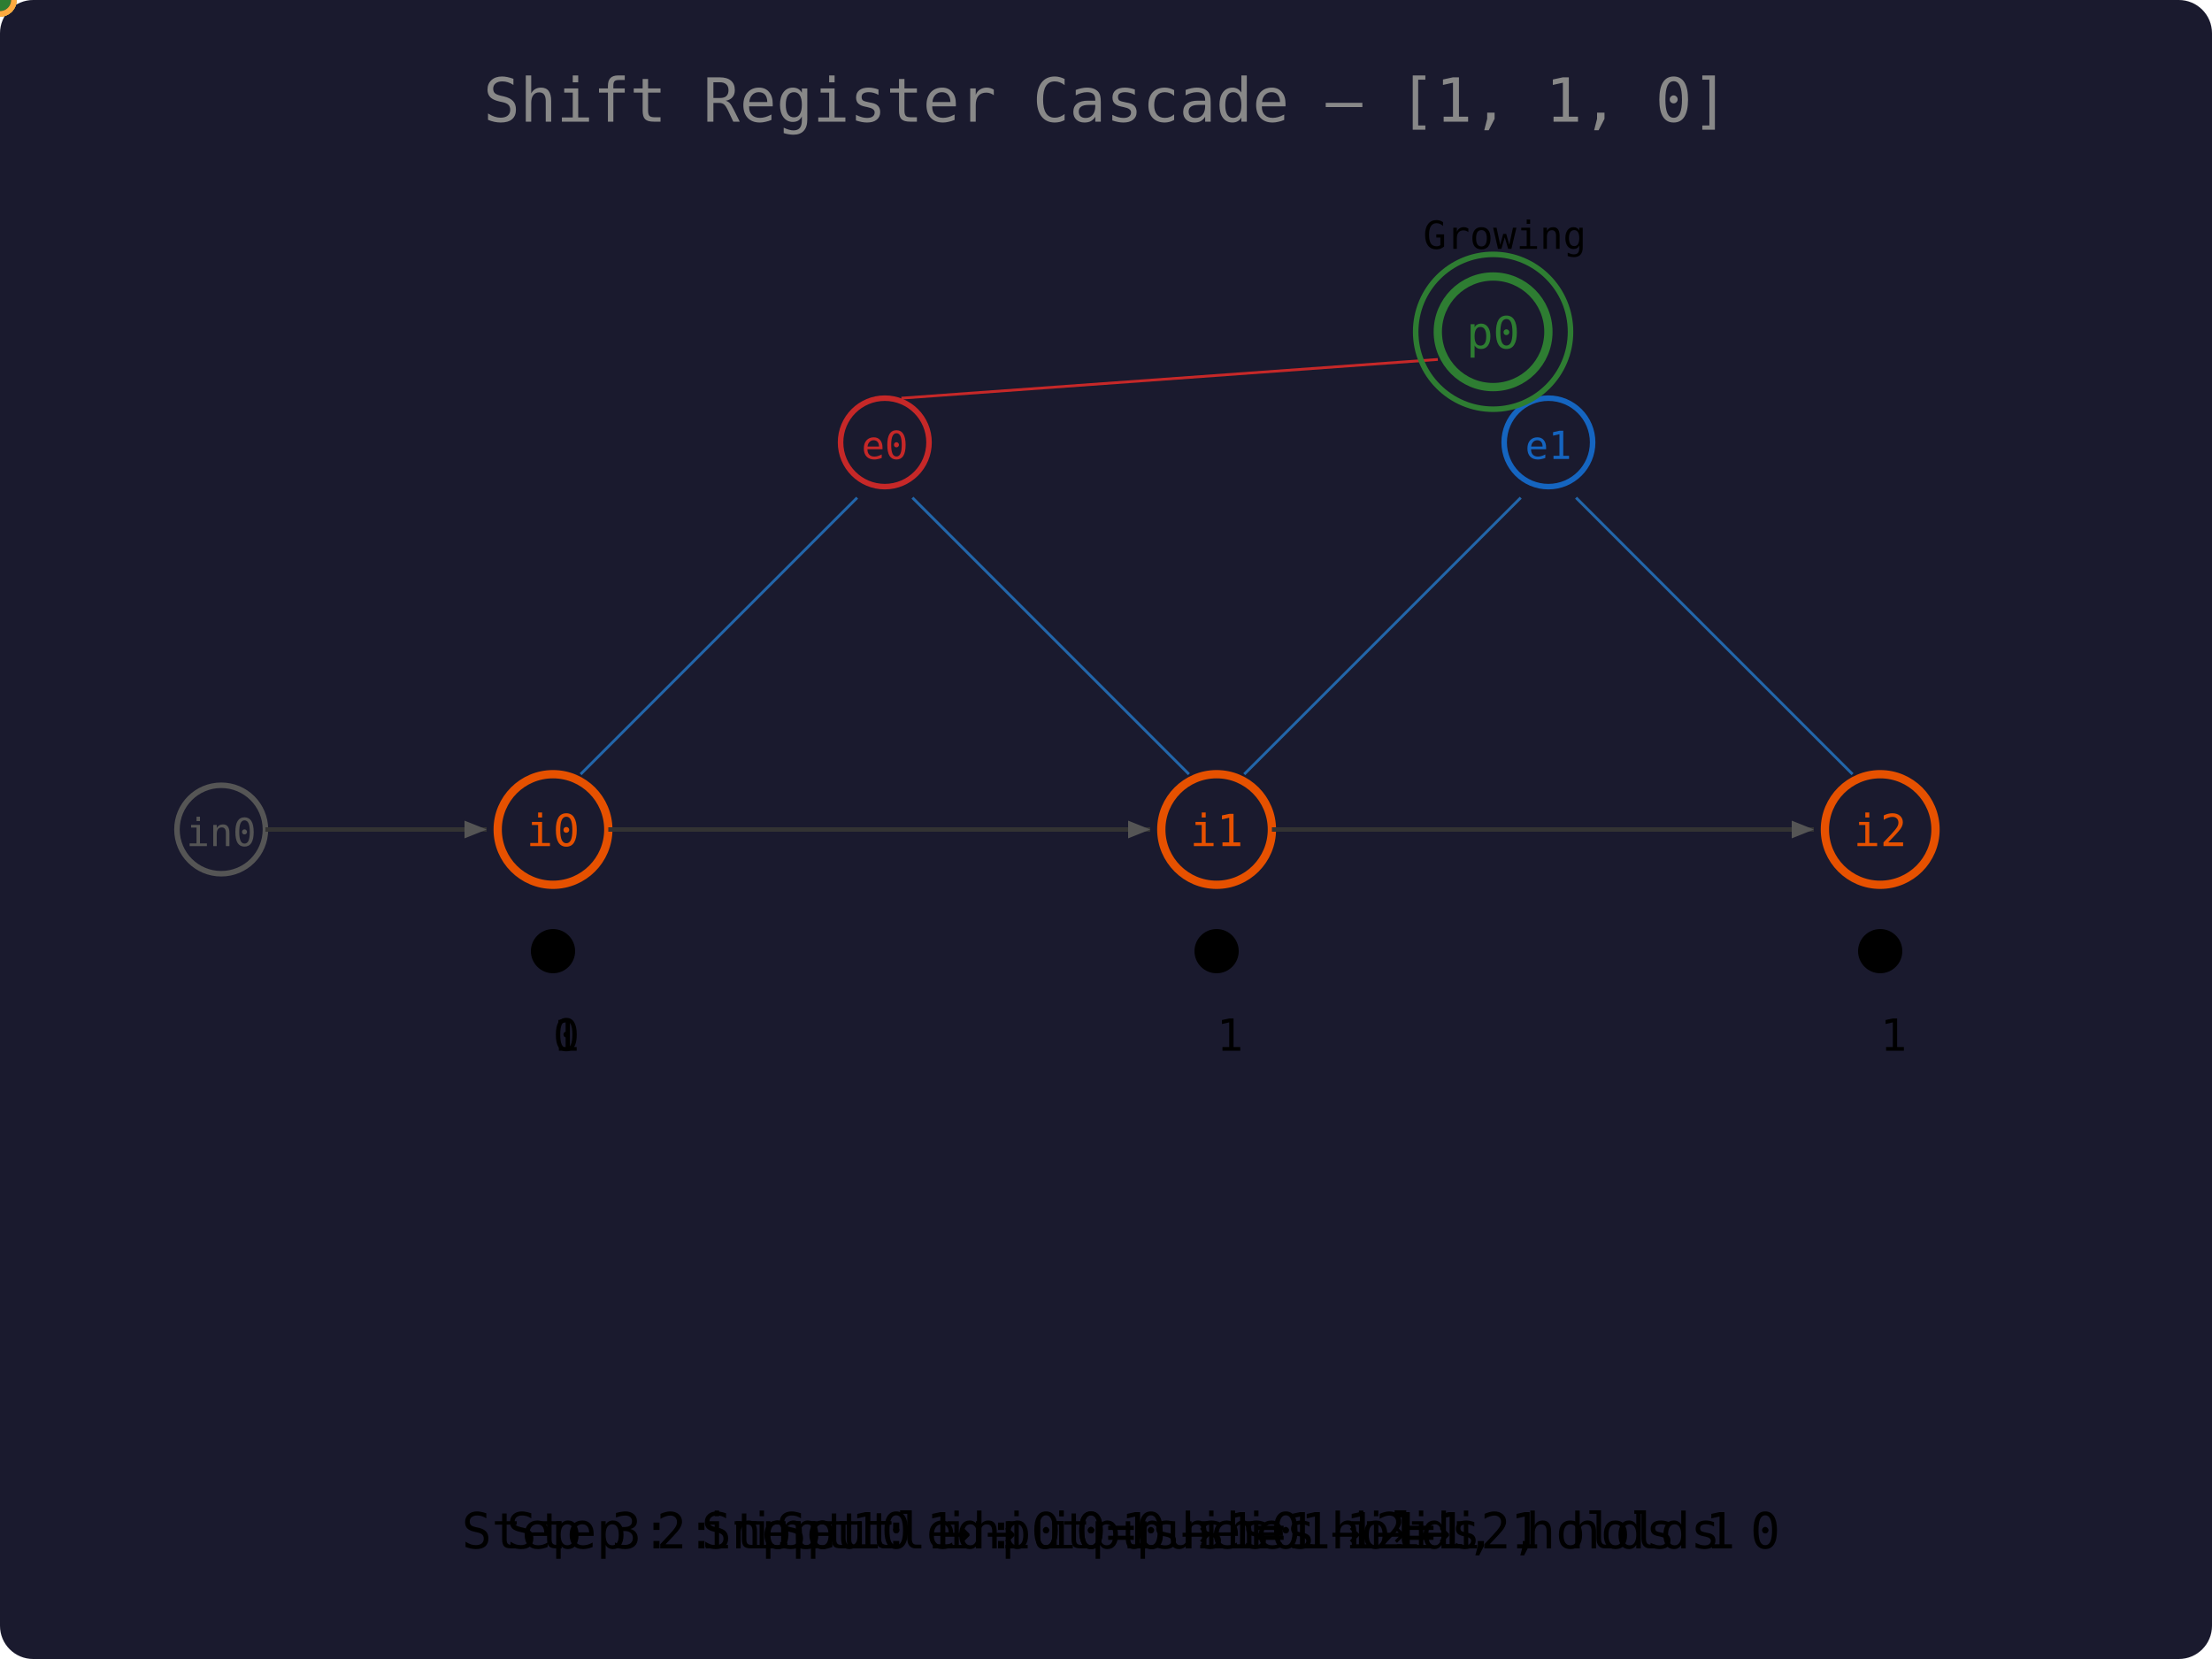
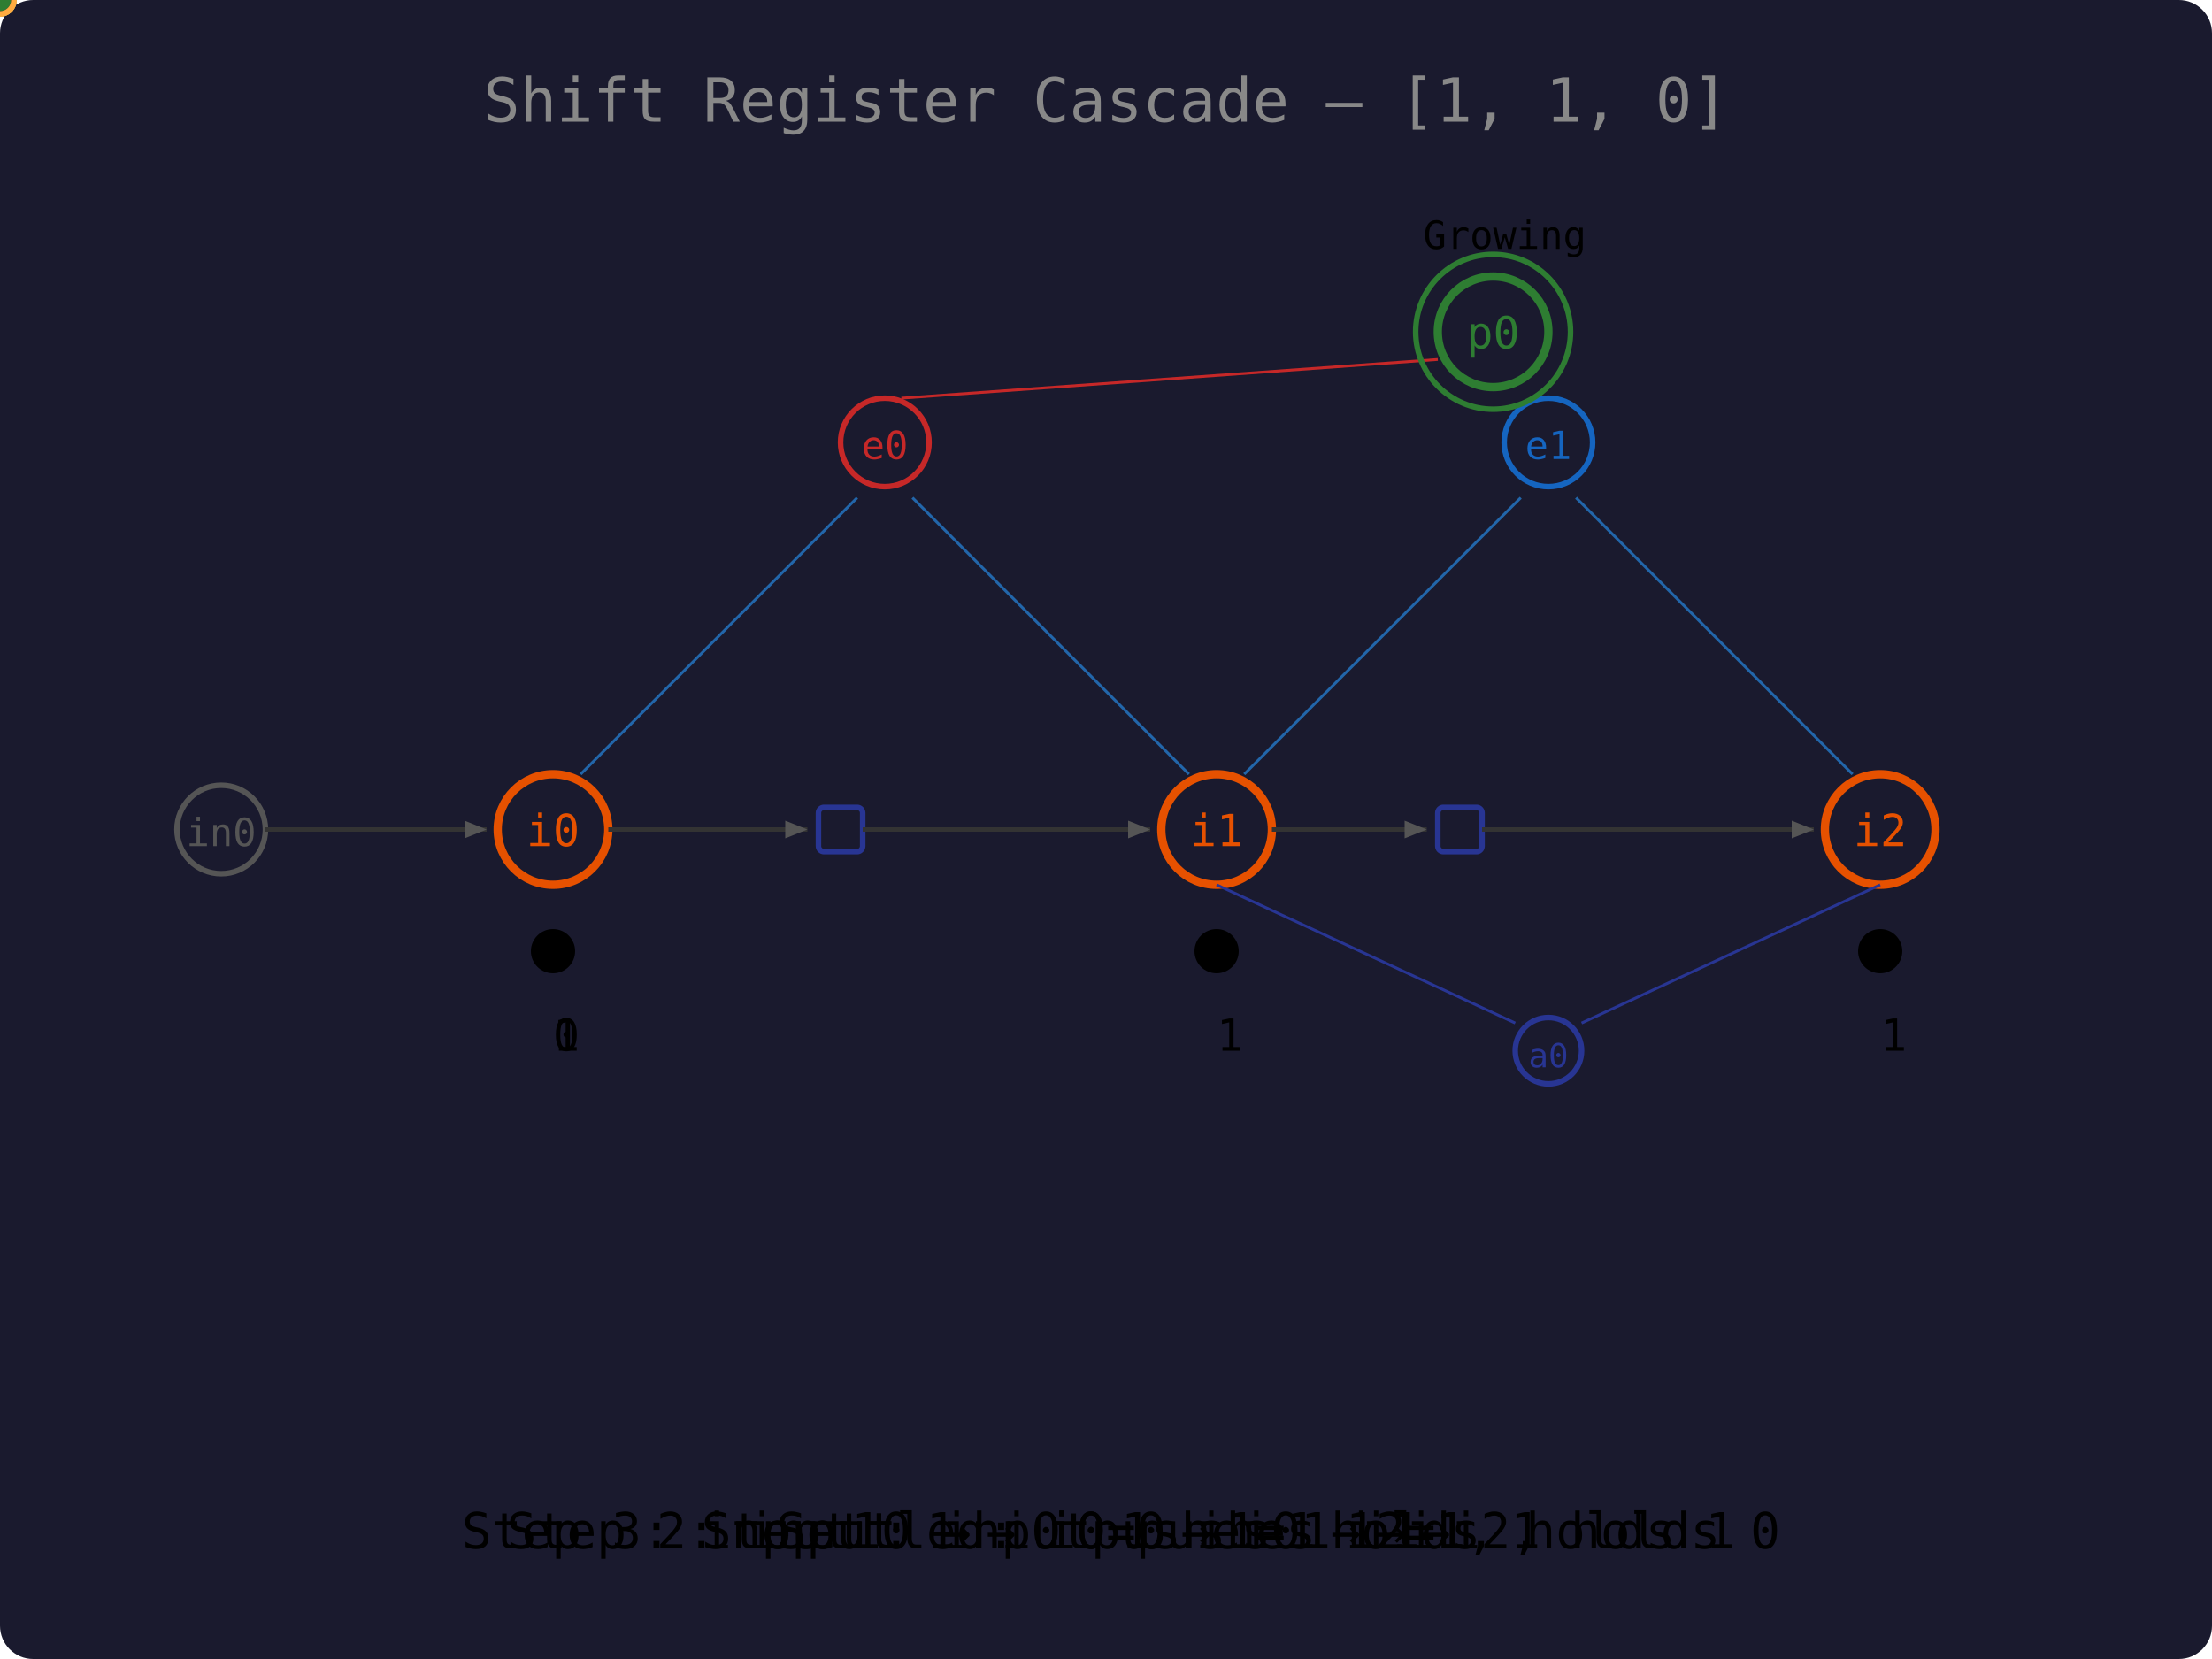
<svg xmlns="http://www.w3.org/2000/svg" viewBox="0 0 400 300" font-family="monospace" font-size="10">
  <defs>
    <marker id="arr" markerWidth="5" markerHeight="4" refX="5" refY="2" orient="auto">
      <path d="M0,0 L5,2 L0,4" fill="#555" />
    </marker>
  </defs>
  <rect width="400" height="300" fill="#1a1a2e" rx="6" />
  <text x="200" y="22" text-anchor="middle" font-size="11" fill="#888">Shift Register Cascade — [1, 1, 0]</text>
  <circle cx="40" cy="150" r="8" fill="none" stroke="#555" stroke-width="1" />
  <text x="40" y="153" text-anchor="middle" font-size="7" fill="#555">in0</text>
  <circle cx="100" cy="150" r="10" fill="none" stroke="#e65100" stroke-width="1.5" />
  <text x="100" y="153" text-anchor="middle" font-size="8" fill="#e65100">i0</text>
  <circle cx="160" cy="80" r="8" fill="none" stroke="#c62828" stroke-width="1" />
  <text x="160" y="83" text-anchor="middle" font-size="7" fill="#c62828">e0</text>
  <circle cx="220" cy="150" r="10" fill="none" stroke="#e65100" stroke-width="1.5" />
  <text x="220" y="153" text-anchor="middle" font-size="8" fill="#e65100">i1</text>
  <circle cx="270" cy="60" r="10" fill="none" stroke="#2e7d32" stroke-width="1.5" />
  <text x="270" y="63" text-anchor="middle" font-size="8" fill="#2e7d32">p0</text>
  <circle cx="280" cy="80" r="8" fill="none" stroke="#1565c0" stroke-width="1" />
  <text x="280" y="83" text-anchor="middle" font-size="7" fill="#1565c0">e1</text>
  <circle cx="340" cy="150" r="10" fill="none" stroke="#e65100" stroke-width="1.5" />
  <text x="340" y="153" text-anchor="middle" font-size="8" fill="#e65100">i2</text>
+   <rect x="148" y="146" width="8" height="8" fill="none" stroke="#283593" stroke-width="1" rx="1" />
+   <rect x="260" y="146" width="8" height="8" fill="none" stroke="#283593" stroke-width="1" rx="1" />
+   <circle cx="280" cy="190" r="6" fill="none" stroke="#283593" stroke-width="1" />
+   <text x="280" y="193" text-anchor="middle" font-size="6" fill="#283593">a0</text>
+   <line x1="220" y1="160" x2="274" y2="185" stroke="#283593" stroke-width="0.5" />
+   <line x1="340" y1="160" x2="286" y2="185" stroke="#283593" stroke-width="0.5" />
  <line x1="48" y1="150" x2="88" y2="150" stroke="#333" stroke-width="0.8" marker-end="url(#arr)" />
-   <line x1="110" y1="150" x2="208" y2="150" stroke="#333" stroke-width="0.8" marker-end="url(#arr)" />
-   <line x1="230" y1="150" x2="328" y2="150" stroke="#333" stroke-width="0.8" marker-end="url(#arr)" />
+   <line x1="110" y1="150" x2="146" y2="150" stroke="#333" stroke-width="0.8" marker-end="url(#arr)" />
+   <line x1="156" y1="150" x2="208" y2="150" stroke="#333" stroke-width="0.8" marker-end="url(#arr)" />
+   <line x1="230" y1="150" x2="258" y2="150" stroke="#333" stroke-width="0.8" marker-end="url(#arr)" />
+   <line x1="268" y1="150" x2="328" y2="150" stroke="#333" stroke-width="0.8" marker-end="url(#arr)" />
  <line x1="105" y1="140" x2="155" y2="90" stroke="#2266aa" stroke-width="0.5" />
  <line x1="215" y1="140" x2="165" y2="90" stroke="#2266aa" stroke-width="0.5" />
  <line x1="225" y1="140" x2="275" y2="90" stroke="#2266aa" stroke-width="0.5" />
  <line x1="335" y1="140" x2="285" y2="90" stroke="#2266aa" stroke-width="0.5" />
  <line x1="163" y1="72" x2="260" y2="65" stroke="#c62828" stroke-width="0.5" />
  <text x="200" y="280" text-anchor="middle" font-size="9">
    <animate attributeName="fill" values="#888;#888;#1a1a2e;#1a1a2e;#1a1a2e;#1a1a2e;#1a1a2e;#1a1a2e" dur="12s" repeatCount="indefinite" />
    Step 1: input 1 → i0 holds 1
  </text>
  <text x="200" y="280" text-anchor="middle" font-size="9">
    <animate attributeName="fill" values="#1a1a2e;#1a1a2e;#888;#888;#1a1a2e;#1a1a2e;#1a1a2e;#1a1a2e" dur="12s" repeatCount="indefinite" />
    Step 2: input 1 → i0 pushes 1→i1, holds 1
  </text>
  <text x="200" y="280" text-anchor="middle" font-size="9">
    <animate attributeName="fill" values="#1a1a2e;#1a1a2e;#1a1a2e;#1a1a2e;#888;#888;#1a1a2e;#1a1a2e" dur="12s" repeatCount="indefinite" />
    Step 3: input 0 → i0 pushes 1→i1→i2, holds 0
  </text>
  <text x="200" y="280" text-anchor="middle" font-size="9">
    <animate attributeName="fill" values="#1a1a2e;#1a1a2e;#1a1a2e;#1a1a2e;#1a1a2e;#1a1a2e;#888;#888" dur="12s" repeatCount="indefinite" />
    Settled: i0=0  i1=1  i2=1
  </text>
  <circle cx="100" cy="172" r="4">
    <animate attributeName="fill" values="#1a1a2e;#ffab40;#ffab40;#ffab40;#ffab40;#66bb6a;#66bb6a;#1a1a2e" dur="12s" repeatCount="indefinite" />
  </circle>
  <circle cx="220" cy="172" r="4">
    <animate attributeName="fill" values="#1a1a2e;#1a1a2e;#1a1a2e;#ffab40;#ffab40;#ffab40;#ffab40;#1a1a2e" dur="12s" repeatCount="indefinite" />
  </circle>
  <circle cx="340" cy="172" r="4">
    <animate attributeName="fill" values="#1a1a2e;#1a1a2e;#1a1a2e;#1a1a2e;#1a1a2e;#ffab40;#ffab40;#1a1a2e" dur="12s" repeatCount="indefinite" />
  </circle>
  <text x="100" y="190" text-anchor="middle" font-size="8">
    <animate attributeName="fill" values="#1a1a2e;#ffab40;#ffab40;#ffab40;#ffab40;#1a1a2e;#1a1a2e;#1a1a2e" dur="12s" repeatCount="indefinite" />
    1
  </text>
  <text x="100" y="190" text-anchor="middle" font-size="8">
    <animate attributeName="fill" values="#1a1a2e;#1a1a2e;#1a1a2e;#1a1a2e;#1a1a2e;#66bb6a;#66bb6a;#1a1a2e" dur="12s" repeatCount="indefinite" />
    0
  </text>
  <text x="220" y="190" text-anchor="middle" font-size="8">
    <animate attributeName="fill" values="#1a1a2e;#1a1a2e;#1a1a2e;#ffab40;#ffab40;#ffab40;#ffab40;#1a1a2e" dur="12s" repeatCount="indefinite" />
    1
  </text>
  <text x="340" y="190" text-anchor="middle" font-size="8">
    <animate attributeName="fill" values="#1a1a2e;#1a1a2e;#1a1a2e;#1a1a2e;#1a1a2e;#ffab40;#ffab40;#1a1a2e" dur="12s" repeatCount="indefinite" />
    1
  </text>
  <text x="270" y="45" text-anchor="middle" font-size="7">
    <animate attributeName="fill" values="#1a1a2e;#1a1a2e;#1a1a2e;#1a1a2e;#2e7d32;#2e7d32;#2e7d32;#1a1a2e" dur="12s" repeatCount="indefinite" />
    Growing
  </text>
  <circle cx="270" cy="60" r="14" fill="none" stroke="#2e7d32">
    <animate attributeName="stroke-width" values="0;0;0;0;2;1;0;0" dur="12s" repeatCount="indefinite" />
    <animate attributeName="opacity" values="0;0;0;0;0.8;0.4;0;0" dur="12s" repeatCount="indefinite" />
  </circle>
  <circle r="3" fill="#ffab40">
    <animate attributeName="cx" values="40;40;100;100;100;100;100;100" dur="12s" repeatCount="indefinite" />
    <animate attributeName="cy" values="150;150;150;150;150;150;150;150" dur="12s" repeatCount="indefinite" />
    <animate attributeName="opacity" values="0;1;1;0;0;0;0;0" keyTimes="0;0.04;0.10;0.14;0.25;0.5;0.75;1" dur="12s" repeatCount="indefinite" />
  </circle>
  <circle r="3" fill="#ffab40">
    <animate attributeName="cx" values="40;40;40;40;100;100;100;100" dur="12s" repeatCount="indefinite" />
    <animate attributeName="cy" values="150;150;150;150;150;150;150;150" dur="12s" repeatCount="indefinite" />
    <animate attributeName="opacity" values="0;0;0;1;1;0;0;0" keyTimes="0;0.1;0.24;0.25;0.31;0.35;0.5;1" dur="12s" repeatCount="indefinite" />
  </circle>
  <circle r="3" fill="#ffab40">
    <animate attributeName="cx" values="100;100;100;100;220;220;220;220" dur="12s" repeatCount="indefinite" />
    <animate attributeName="cy" values="150;150;150;150;150;150;150;150" dur="12s" repeatCount="indefinite" />
    <animate attributeName="opacity" values="0;0;0;1;1;0;0;0" keyTimes="0;0.1;0.28;0.29;0.37;0.40;0.5;1" dur="12s" repeatCount="indefinite" />
  </circle>
  <circle r="3" fill="#66bb6a">
    <animate attributeName="cx" values="40;40;40;40;40;100;100;100" dur="12s" repeatCount="indefinite" />
    <animate attributeName="cy" values="150;150;150;150;150;150;150;150" dur="12s" repeatCount="indefinite" />
    <animate attributeName="opacity" values="0;0;0;0;1;1;0;0" keyTimes="0;0.1;0.25;0.49;0.50;0.56;0.60;1" dur="12s" repeatCount="indefinite" />
  </circle>
  <circle r="3" fill="#ffab40">
    <animate attributeName="cx" values="100;100;100;100;100;220;220;220" dur="12s" repeatCount="indefinite" />
    <animate attributeName="cy" values="150;150;150;150;150;150;150;150" dur="12s" repeatCount="indefinite" />
    <animate attributeName="opacity" values="0;0;0;0;1;1;0;0" keyTimes="0;0.1;0.25;0.53;0.54;0.62;0.65;1" dur="12s" repeatCount="indefinite" />
  </circle>
  <circle r="3" fill="#ffab40">
    <animate attributeName="cx" values="220;220;220;220;220;340;340;340" dur="12s" repeatCount="indefinite" />
    <animate attributeName="cy" values="150;150;150;150;150;150;150;150" dur="12s" repeatCount="indefinite" />
    <animate attributeName="opacity" values="0;0;0;0;1;1;0;0" keyTimes="0;0.1;0.25;0.57;0.58;0.66;0.70;1" dur="12s" repeatCount="indefinite" />
  </circle>
  <circle r="2" fill="#c62828">
    <animate attributeName="cx" values="105;105;105;160;160;160;160;105" dur="12s" repeatCount="indefinite" />
    <animate attributeName="cy" values="140;140;140;85;85;85;85;140" dur="12s" repeatCount="indefinite" />
    <animate attributeName="opacity" values="0;0;1;1;0;0;0;0" keyTimes="0;0.32;0.33;0.38;0.42;0.5;0.75;1" dur="12s" repeatCount="indefinite" />
  </circle>
  <circle r="2" fill="#2e7d32">
    <animate attributeName="cx" values="165;165;165;265;265;265;165;165" dur="12s" repeatCount="indefinite" />
    <animate attributeName="cy" values="78;78;78;63;63;63;78;78" dur="12s" repeatCount="indefinite" />
    <animate attributeName="opacity" values="0;0;1;1;0;0;0;0" keyTimes="0;0.38;0.39;0.43;0.47;0.5;0.75;1" dur="12s" repeatCount="indefinite" />
  </circle>
</svg>
